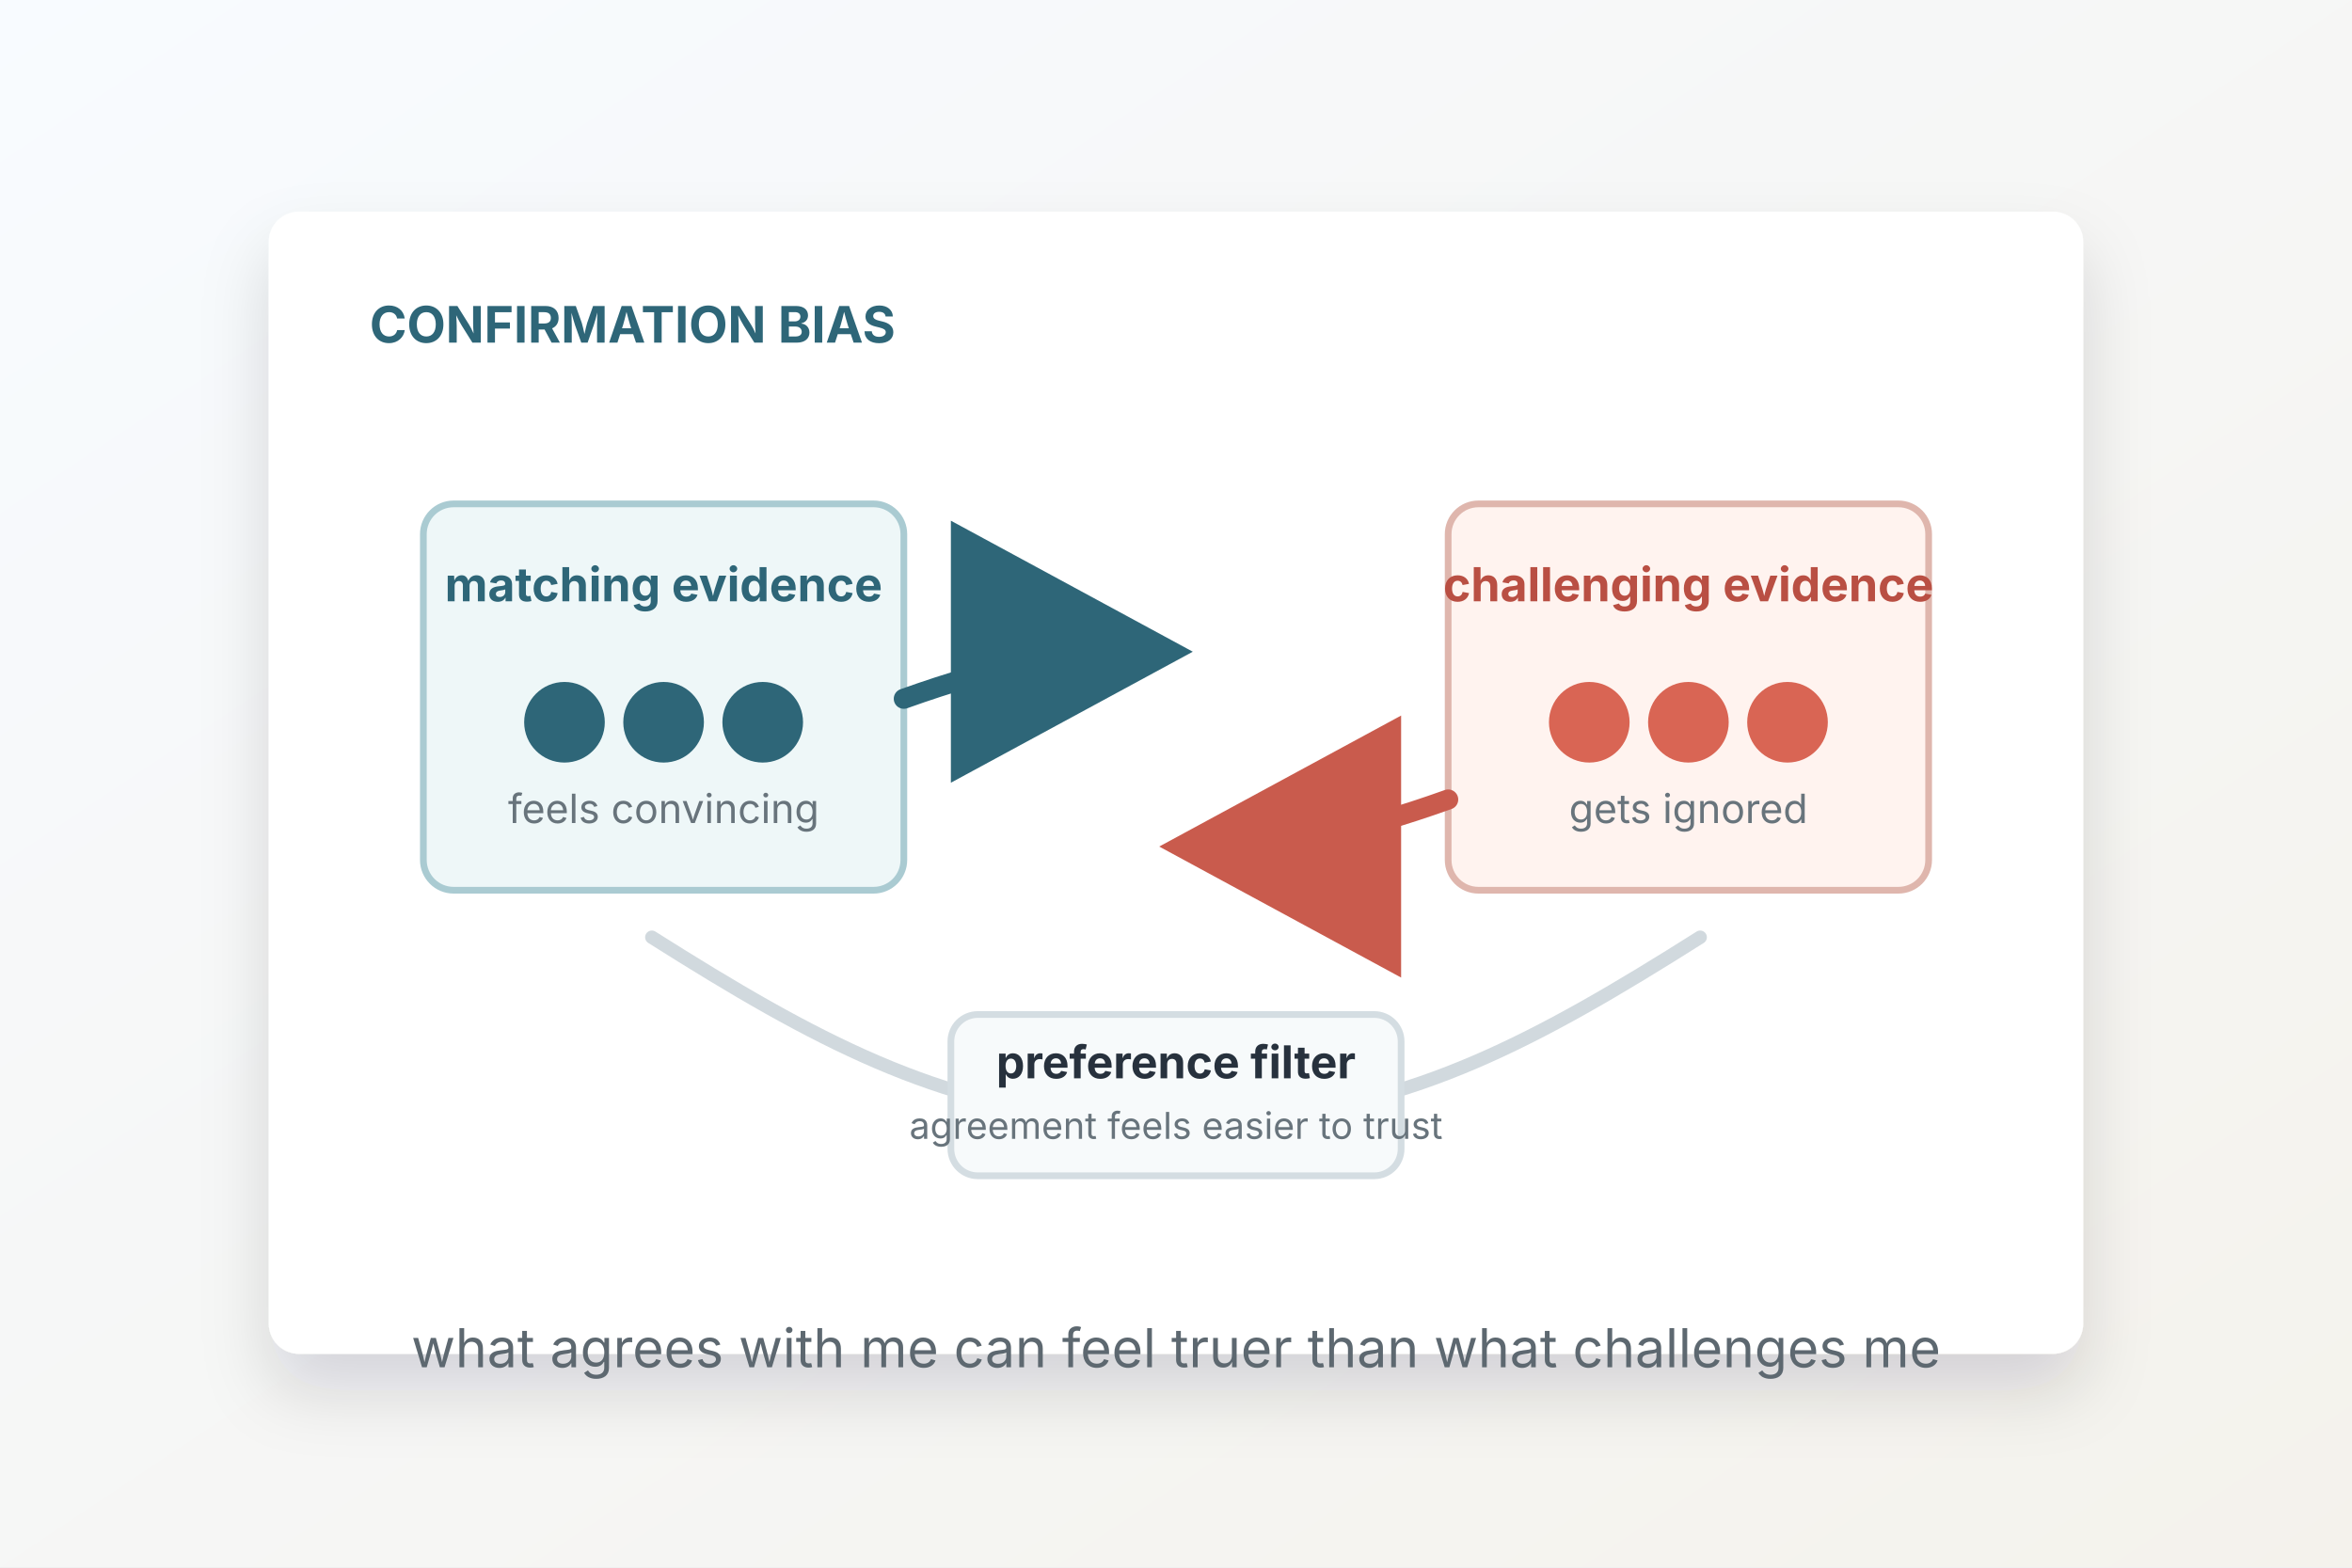
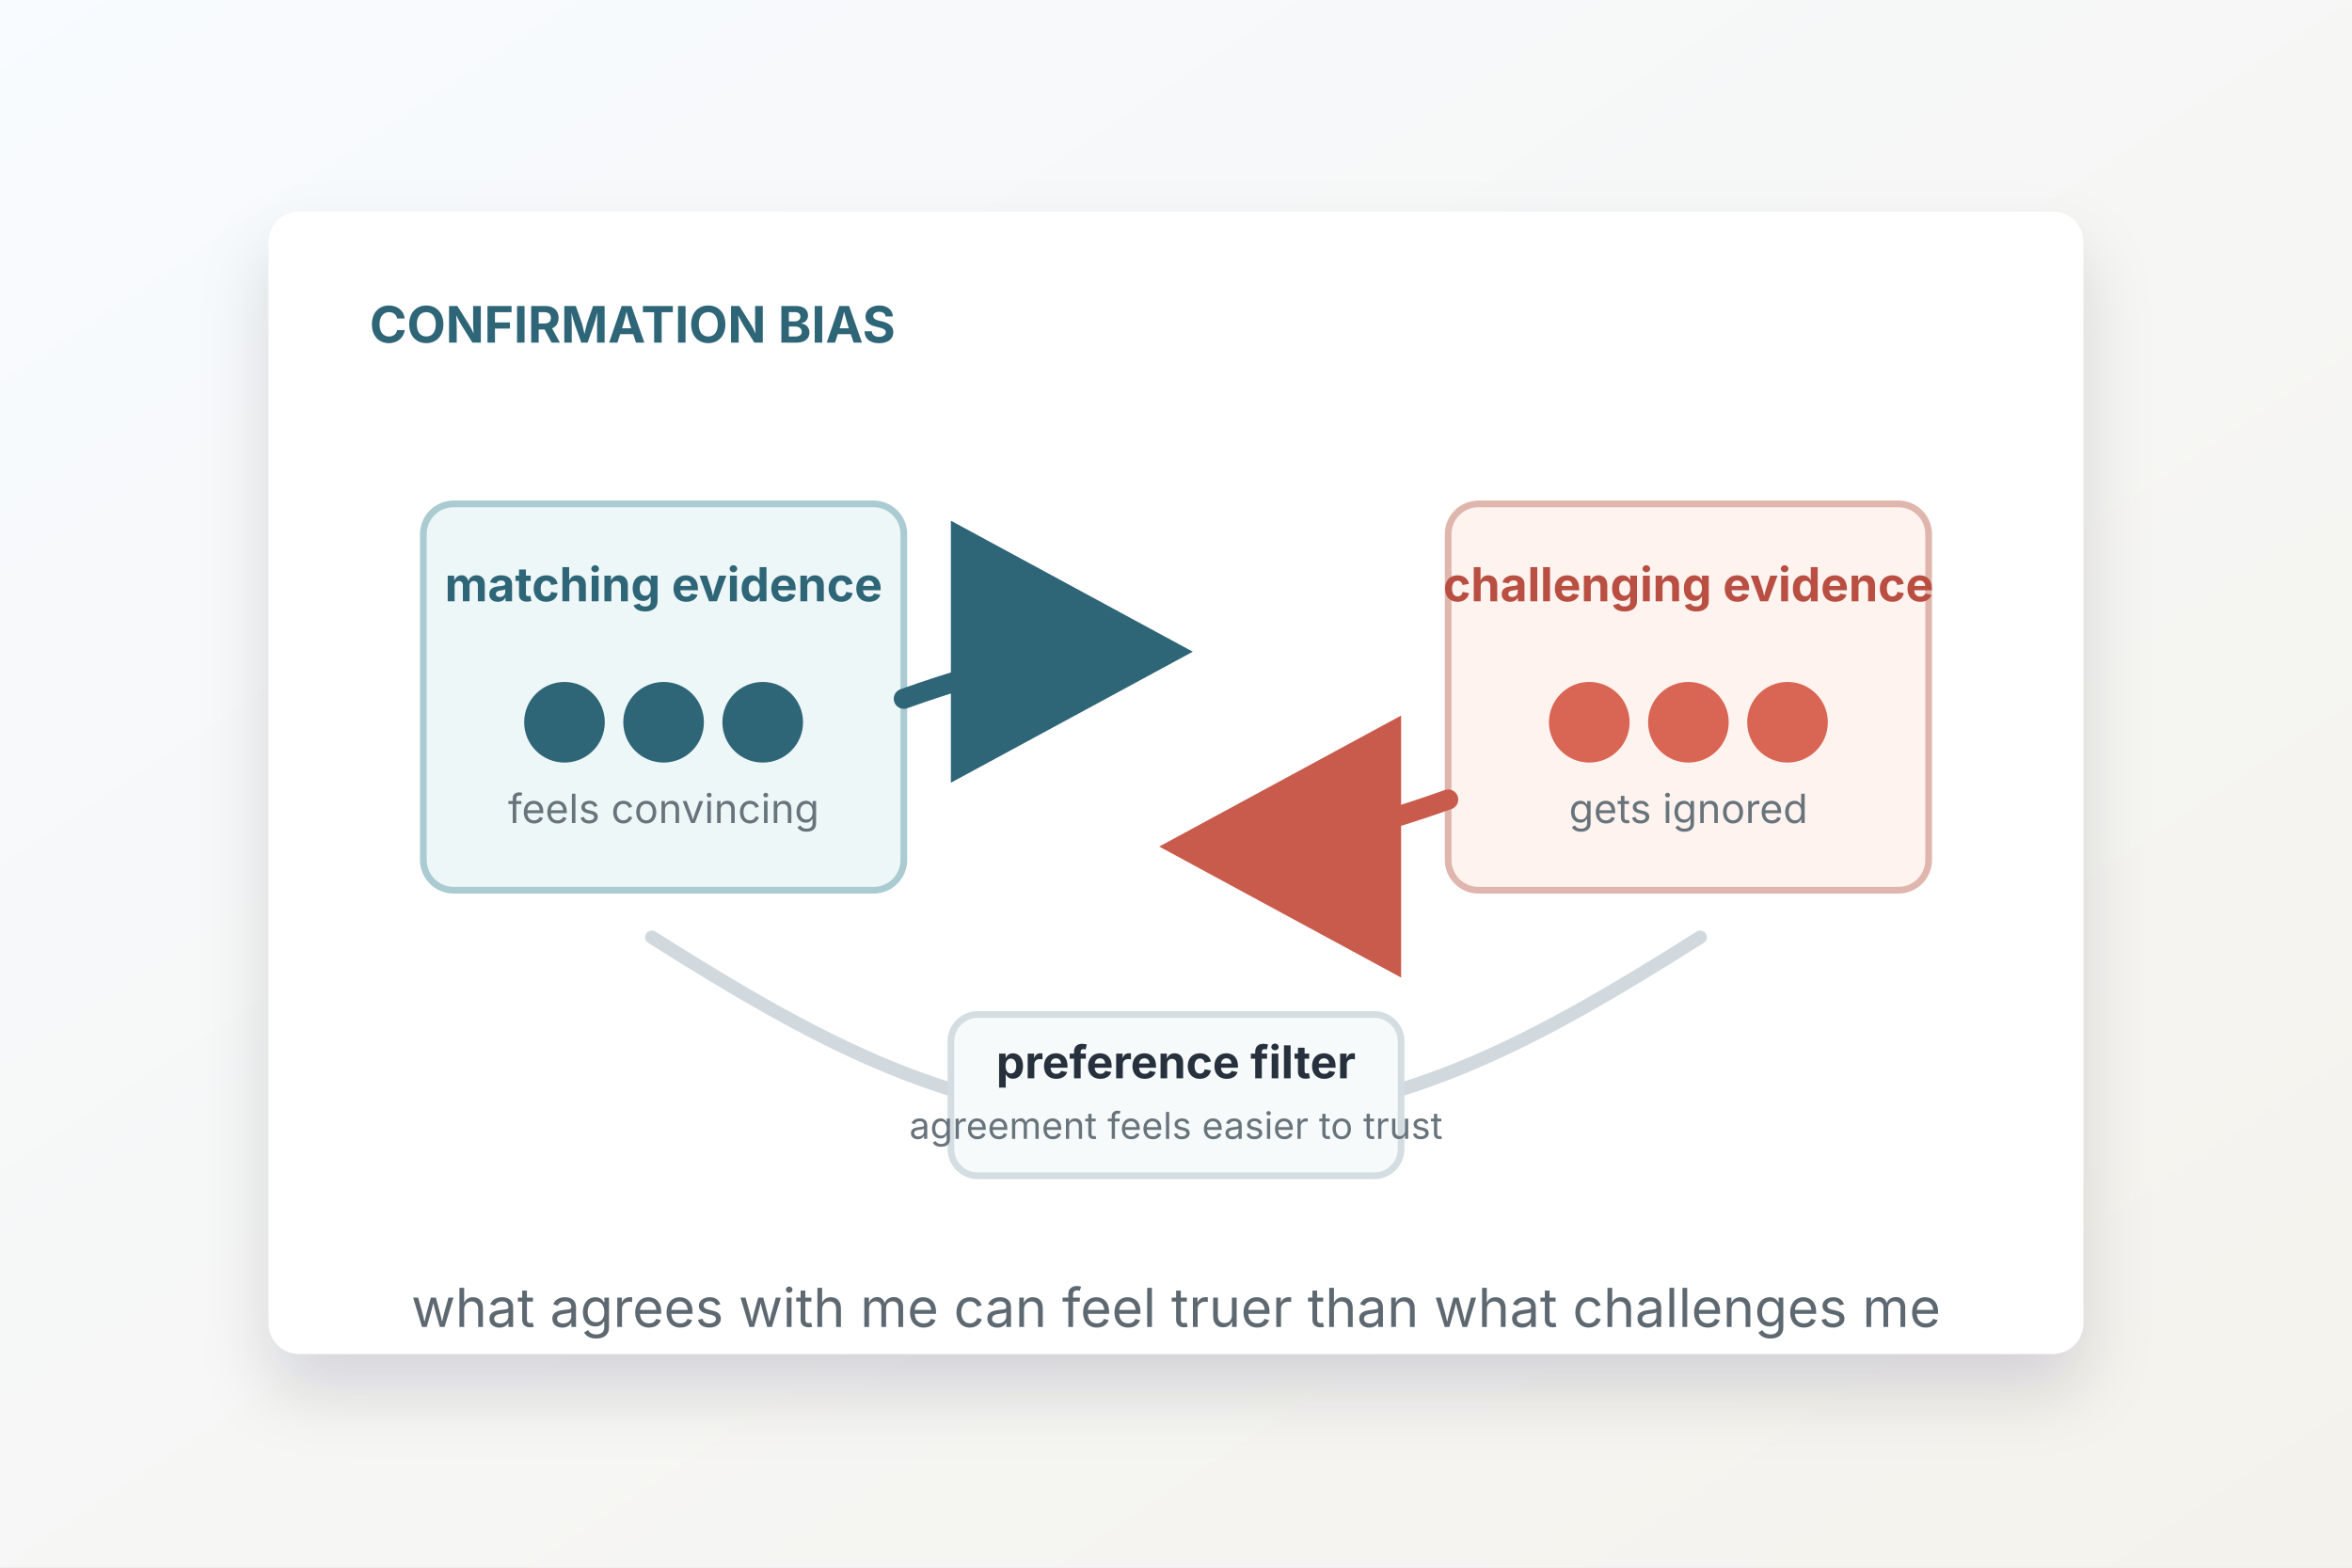
<svg xmlns="http://www.w3.org/2000/svg" viewBox="0 0 1400 933" role="img" aria-labelledby="title desc">
  <defs>
    <linearGradient id="bg" x1="0" x2="1" y1="0" y2="1">
      <stop offset="0" stop-color="#f8fbff" />
      <stop offset="1" stop-color="#f4f2ec" />
    </linearGradient>
    <filter id="shadow" x="-20%" y="-20%" width="140%" height="140%">
      <feDropShadow dx="0" dy="22" stdDeviation="20" flood-color="#17212b" flood-opacity="0.14" />
    </filter>
    <marker id="arrow-blue" markerWidth="15" markerHeight="15" refX="11" refY="7.5" orient="auto">
      <path d="M1 1 L13 7.5 L1 14 Z" fill="#2e6678" />
    </marker>
    <marker id="arrow-red" markerWidth="15" markerHeight="15" refX="11" refY="7.5" orient="auto">
      <path d="M1 1 L13 7.5 L1 14 Z" fill="#c95b4d" />
    </marker>
  </defs>
  <rect width="1400" height="933" fill="url(#bg)" />
  <rect x="160" y="126" width="1080" height="680" rx="18" fill="#ffffff" filter="url(#shadow)" />
  <text x="220" y="204" fill="#2e6678" font-family="Inter, Arial, sans-serif" font-size="30" font-weight="700">CONFIRMATION BIAS</text>
  <rect x="252" y="300" width="286" height="230" rx="18" fill="#eef7f8" stroke="#aacbd2" stroke-width="4" />
  <text x="395" y="358" text-anchor="middle" fill="#2e6678" font-family="Inter, Arial, sans-serif" font-size="28" font-weight="700">matching evidence</text>
  <circle cx="336" cy="430" r="24" fill="#2e6678" />
  <circle cx="395" cy="430" r="24" fill="#2e6678" />
  <circle cx="454" cy="430" r="24" fill="#2e6678" />
  <text x="395" y="490" text-anchor="middle" fill="#68747c" font-family="Inter, Arial, sans-serif" font-size="24">feels convincing</text>
  <rect x="862" y="300" width="286" height="230" rx="18" fill="#fff3ef" stroke="#dfb6ad" stroke-width="4" />
  <text x="1005" y="358" text-anchor="middle" fill="#b94f43" font-family="Inter, Arial, sans-serif" font-size="28" font-weight="700">challenging evidence</text>
  <circle cx="946" cy="430" r="24" fill="#d96554" />
  <circle cx="1005" cy="430" r="24" fill="#d96554" />
  <circle cx="1064" cy="430" r="24" fill="#d96554" />
  <text x="1005" y="490" text-anchor="middle" fill="#68747c" font-family="Inter, Arial, sans-serif" font-size="24">gets ignored</text>
  <path d="M538 416 C 594 396, 634 388, 686 388" fill="none" stroke="#2e6678" stroke-width="12" stroke-linecap="round" marker-end="url(#arrow-blue)" />
  <path d="M862 476 C 806 496, 766 504, 714 504" fill="none" stroke="#c95b4d" stroke-width="12" stroke-linecap="round" marker-end="url(#arrow-red)" />
  <path d="M388 558 C 486 620, 558 658, 656 666" fill="none" stroke="#d1d9de" stroke-width="8" stroke-linecap="round" />
  <path d="M1012 558 C 914 620, 842 658, 744 666" fill="none" stroke="#d1d9de" stroke-width="8" stroke-linecap="round" />
  <rect x="566" y="604" width="268" height="96" rx="16" fill="#f7fafb" stroke="#d4dde2" stroke-width="4" />
  <text x="700" y="642" text-anchor="middle" fill="#27313d" font-family="Inter, Arial, sans-serif" font-size="27" font-weight="700">preference filter</text>
  <text x="700" y="678" text-anchor="middle" fill="#68747c" font-family="Inter, Arial, sans-serif" font-size="22">agreement feels easier to trust</text>
-   <text x="700" y="814" text-anchor="middle" fill="#5d6870" font-family="Inter, Arial, sans-serif" font-size="32">what agrees with me can feel truer than what challenges me</text>
+   <text x="700" y="790" text-anchor="middle" fill="#5d6870" font-family="Inter, Arial, sans-serif" font-size="32">what agrees with me can feel truer than what challenges me</text>
</svg>
